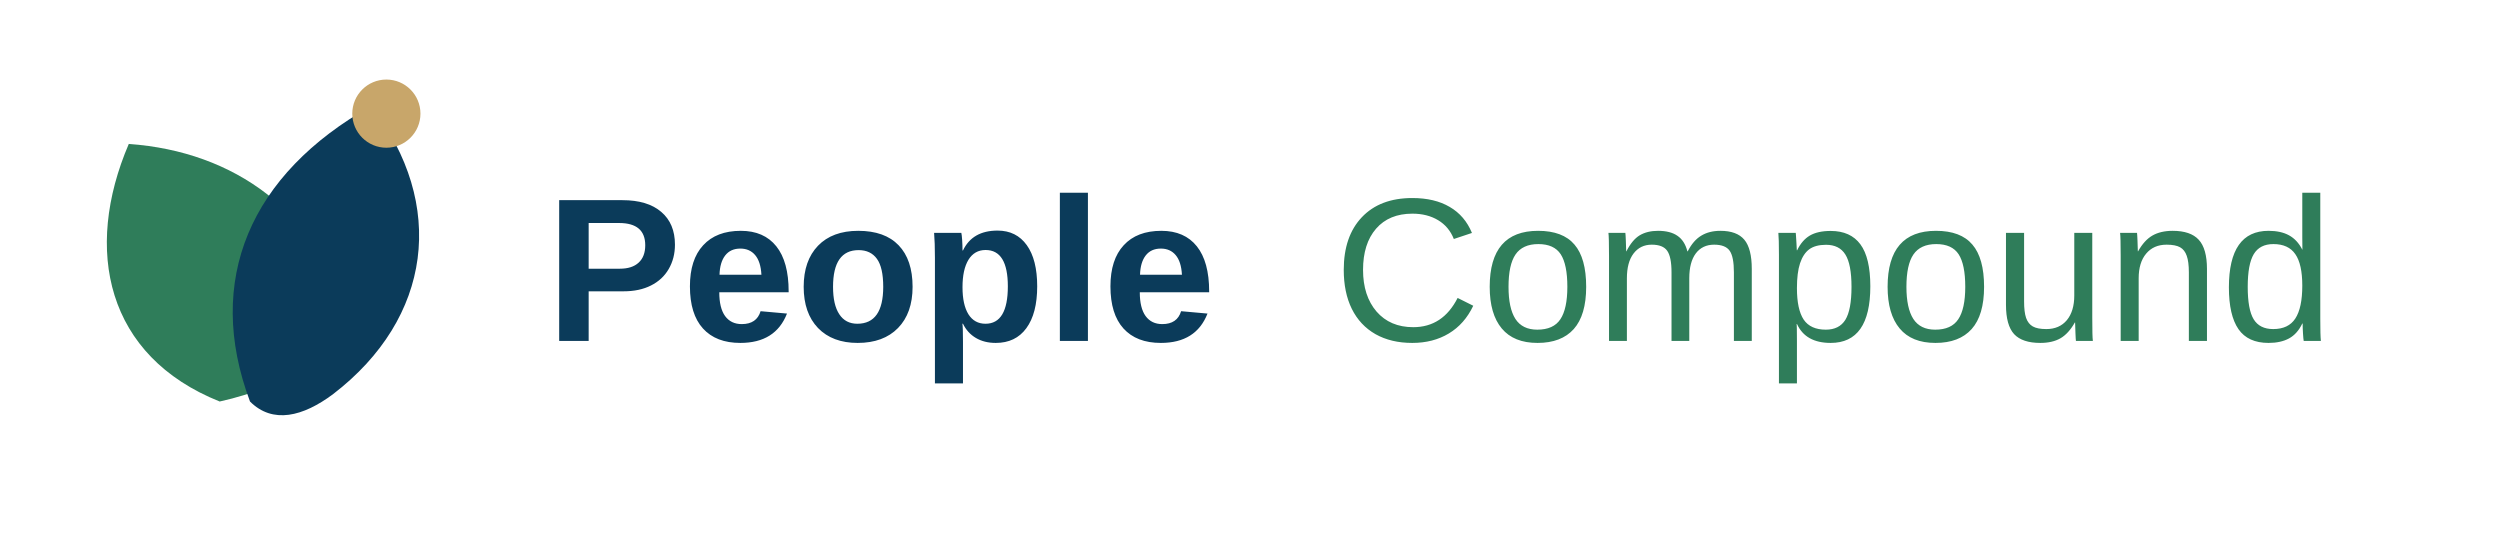
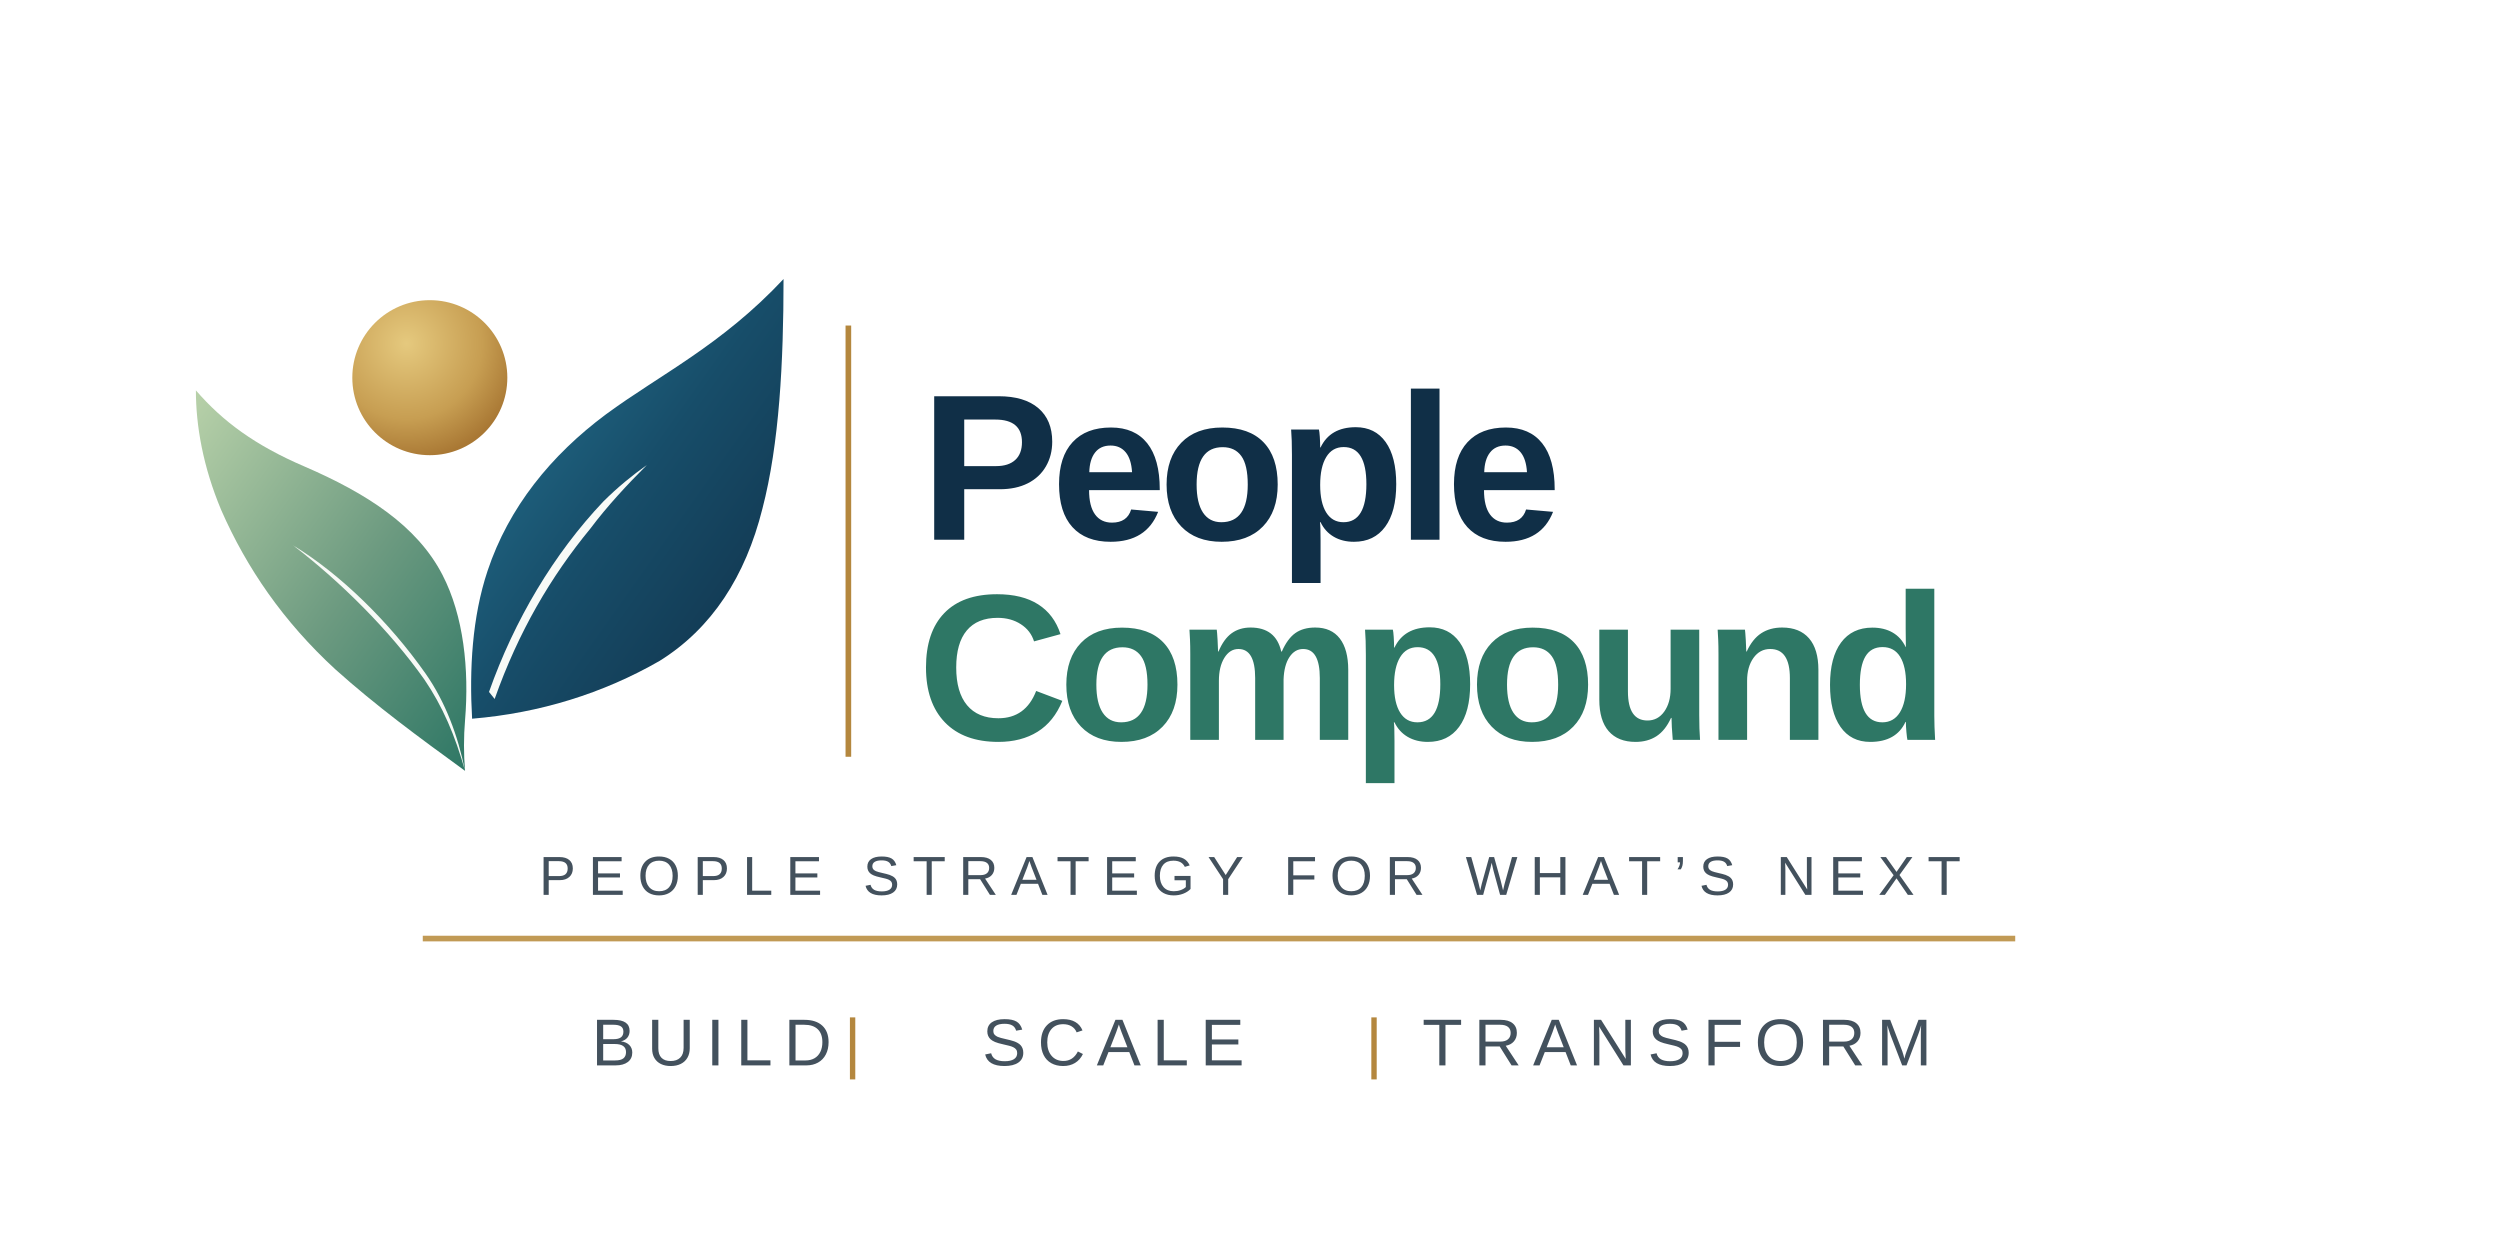
- <svg xmlns="http://www.w3.org/2000/svg" width="330" height="72" viewBox="0 0 330 72">
-   <g transform="translate(5 8)">
-     <path d="M24 45C9 39 6 25 12 11c14 1 25 9 29 23-3 5-8 9-17 11Z" fill="#2F7D5A" />
-     <path d="M28 45C22 29 28 15 44 6c10 13 8 28-5 38-4 3-8 4-11 1Z" fill="#0B3B5A" />
-     <circle cx="46" cy="7" r="4.5" fill="#C8A66A" />
-   </g>
-   <text x="72" y="45" font-family="Arial,Helvetica,sans-serif" font-size="27" font-weight="700" fill="#0B3B5A">People</text>
-   <text x="176" y="45" font-family="Arial,Helvetica,sans-serif" font-size="27" font-weight="400" fill="#2F7D5A">Compound</text>
+ <svg xmlns="http://www.w3.org/2000/svg" viewBox="0 0 1774 887" width="1774" height="887">
+   <defs>
+     <linearGradient id="green" x1="0" y1="0" x2="1" y2="1">
+       <stop offset="0" stop-color="#B8D1A9" />
+       <stop offset=".55" stop-color="#6C9A80" />
+       <stop offset="1" stop-color="#2E7765" />
+     </linearGradient>
+     <linearGradient id="navy" x1="0" y1="0" x2="1" y2="1">
+       <stop offset="0" stop-color="#287A98" />
+       <stop offset=".5" stop-color="#174D69" />
+       <stop offset="1" stop-color="#102F47" />
+     </linearGradient>
+     <radialGradient id="gold" cx="35%" cy="28%" r="75%">
+       <stop offset="0" stop-color="#E5C97E" />
+       <stop offset=".65" stop-color="#C79E52" />
+       <stop offset="1" stop-color="#A97834" />
+     </radialGradient>
+   </defs>
+   <circle cx="305" cy="268" r="55" fill="url(#gold)" />
+   <path fill="url(#green)" d="     M139 277     C158 299 181 316 216 331     C260 350 296 373 314 408     C329 437 333 475 330 511     C329 523 329 535 330 547     C297 523 267 501 238 475     C201 441 175 403 157 362     C144 331 139 302 139 277 Z" />
+   <path fill="#F8FAF7" d="     M208 387     C241 407 276 441 302 478     C316 498 325 522 330 547     C323 522 314 501 301 482     C277 448 242 413 208 387 Z" />
+   <path fill="url(#navy)" d="     M335 510     C333 475 335 438 346 405     C361 360 391 323 430 294     C468 266 512 245 556 198     C556 257 553 315 541 361     C529 409 505 446 468 469     C428 492 383 506 335 510 Z" />
+   <path fill="#F8FAF7" d="     M347 491     C365 440 393 393 428 356     C438 346 449 337 459 330     C445 344 431 359 419 375     C391 409 368 448 351 496 Z" />
+   <rect x="600" y="231" width="4" height="306" fill="#B4873E" />
+   <text x="653" y="383" font-family="Arial, Helvetica, sans-serif" font-size="148" font-weight="700" letter-spacing="-6" fill="#102F47">People</text>
+   <text x="651" y="525" font-family="Arial, Helvetica, sans-serif" font-size="148" font-weight="700" letter-spacing="-7" fill="#2E7765">Compound</text>
+   <text x="887" y="635" text-anchor="middle" font-family="Arial, Helvetica, sans-serif" font-size="39" font-weight="400" letter-spacing="9" fill="#43515D">PEOPLE STRATEGY FOR WHAT’S NEXT</text>
+   <rect x="300" y="664" width="1130" height="4" fill="#C19A55" />
+   <text x="505" y="756" text-anchor="middle" font-family="Arial, Helvetica, sans-serif" font-size="47" letter-spacing="8" fill="#43515D">BUILD</text>
+   <text x="605" y="756" text-anchor="middle" font-family="Arial, Helvetica, sans-serif" font-size="47" fill="#B4873E">|</text>
+   <text x="790" y="756" text-anchor="middle" font-family="Arial, Helvetica, sans-serif" font-size="47" letter-spacing="8" fill="#43515D">SCALE</text>
+   <text x="975" y="756" text-anchor="middle" font-family="Arial, Helvetica, sans-serif" font-size="47" fill="#B4873E">|</text>
+   <text x="1190" y="756" text-anchor="middle" font-family="Arial, Helvetica, sans-serif" font-size="47" letter-spacing="8" fill="#43515D">TRANSFORM</text>
</svg>
